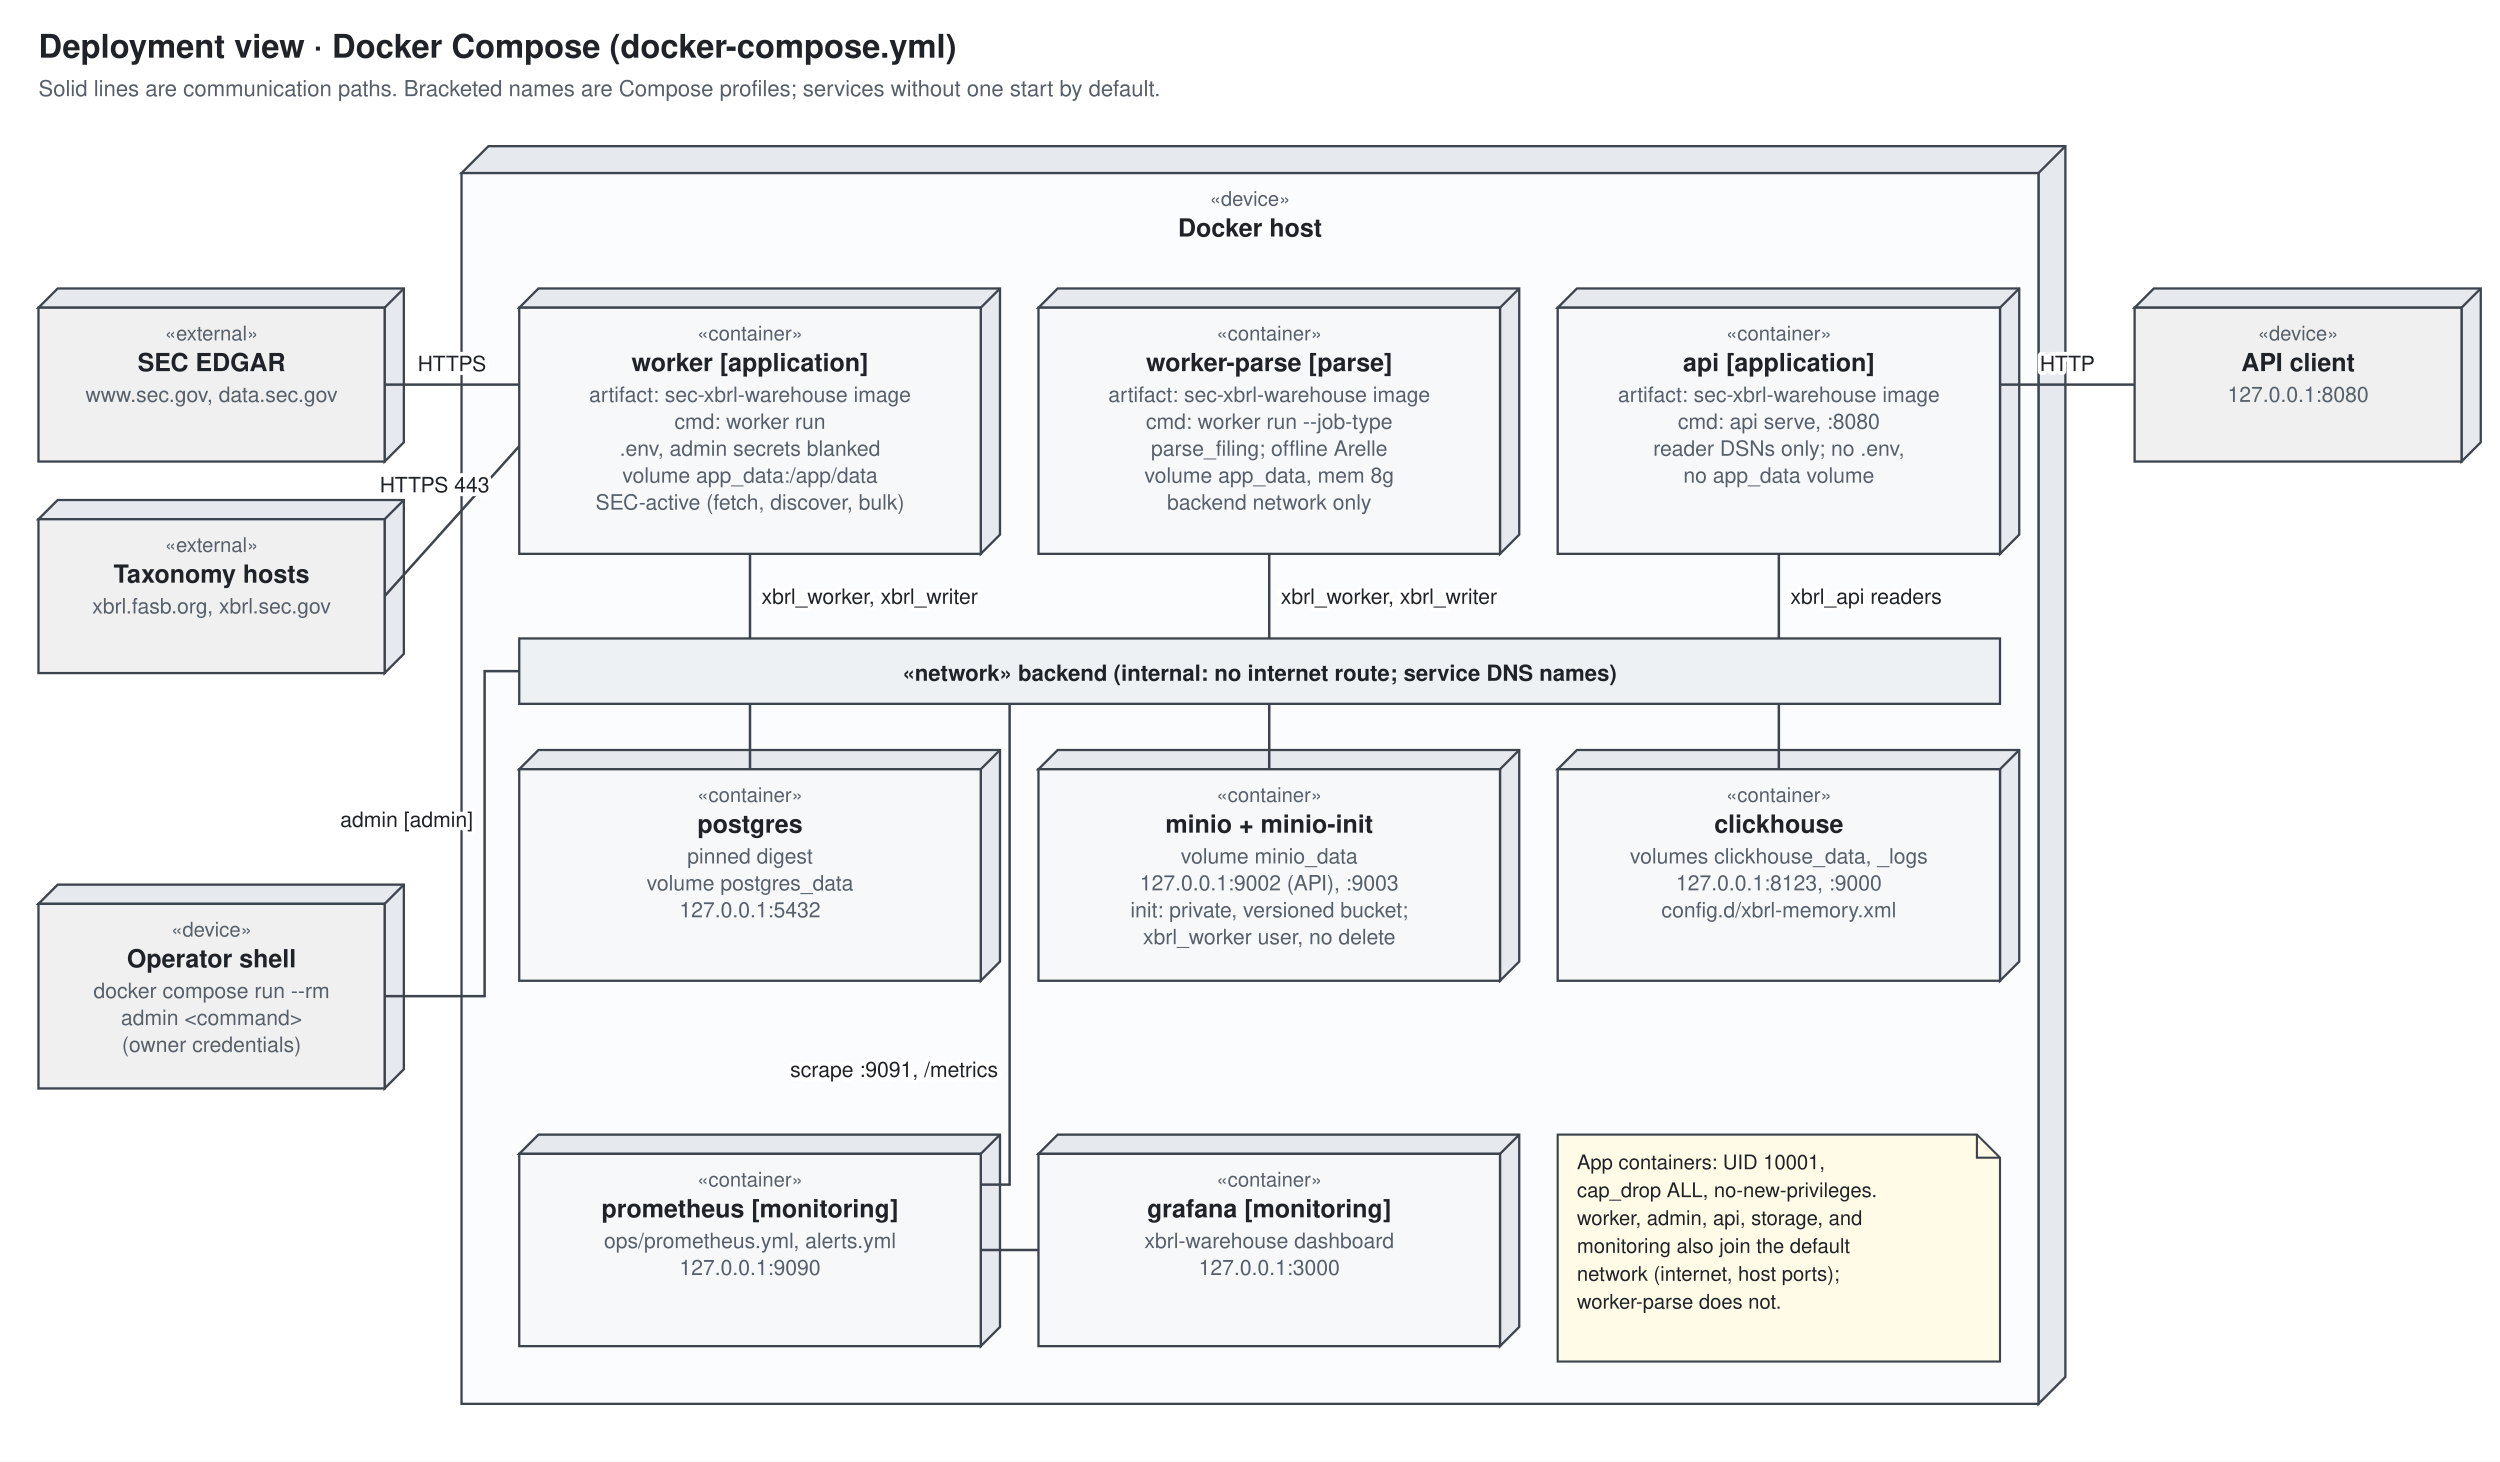
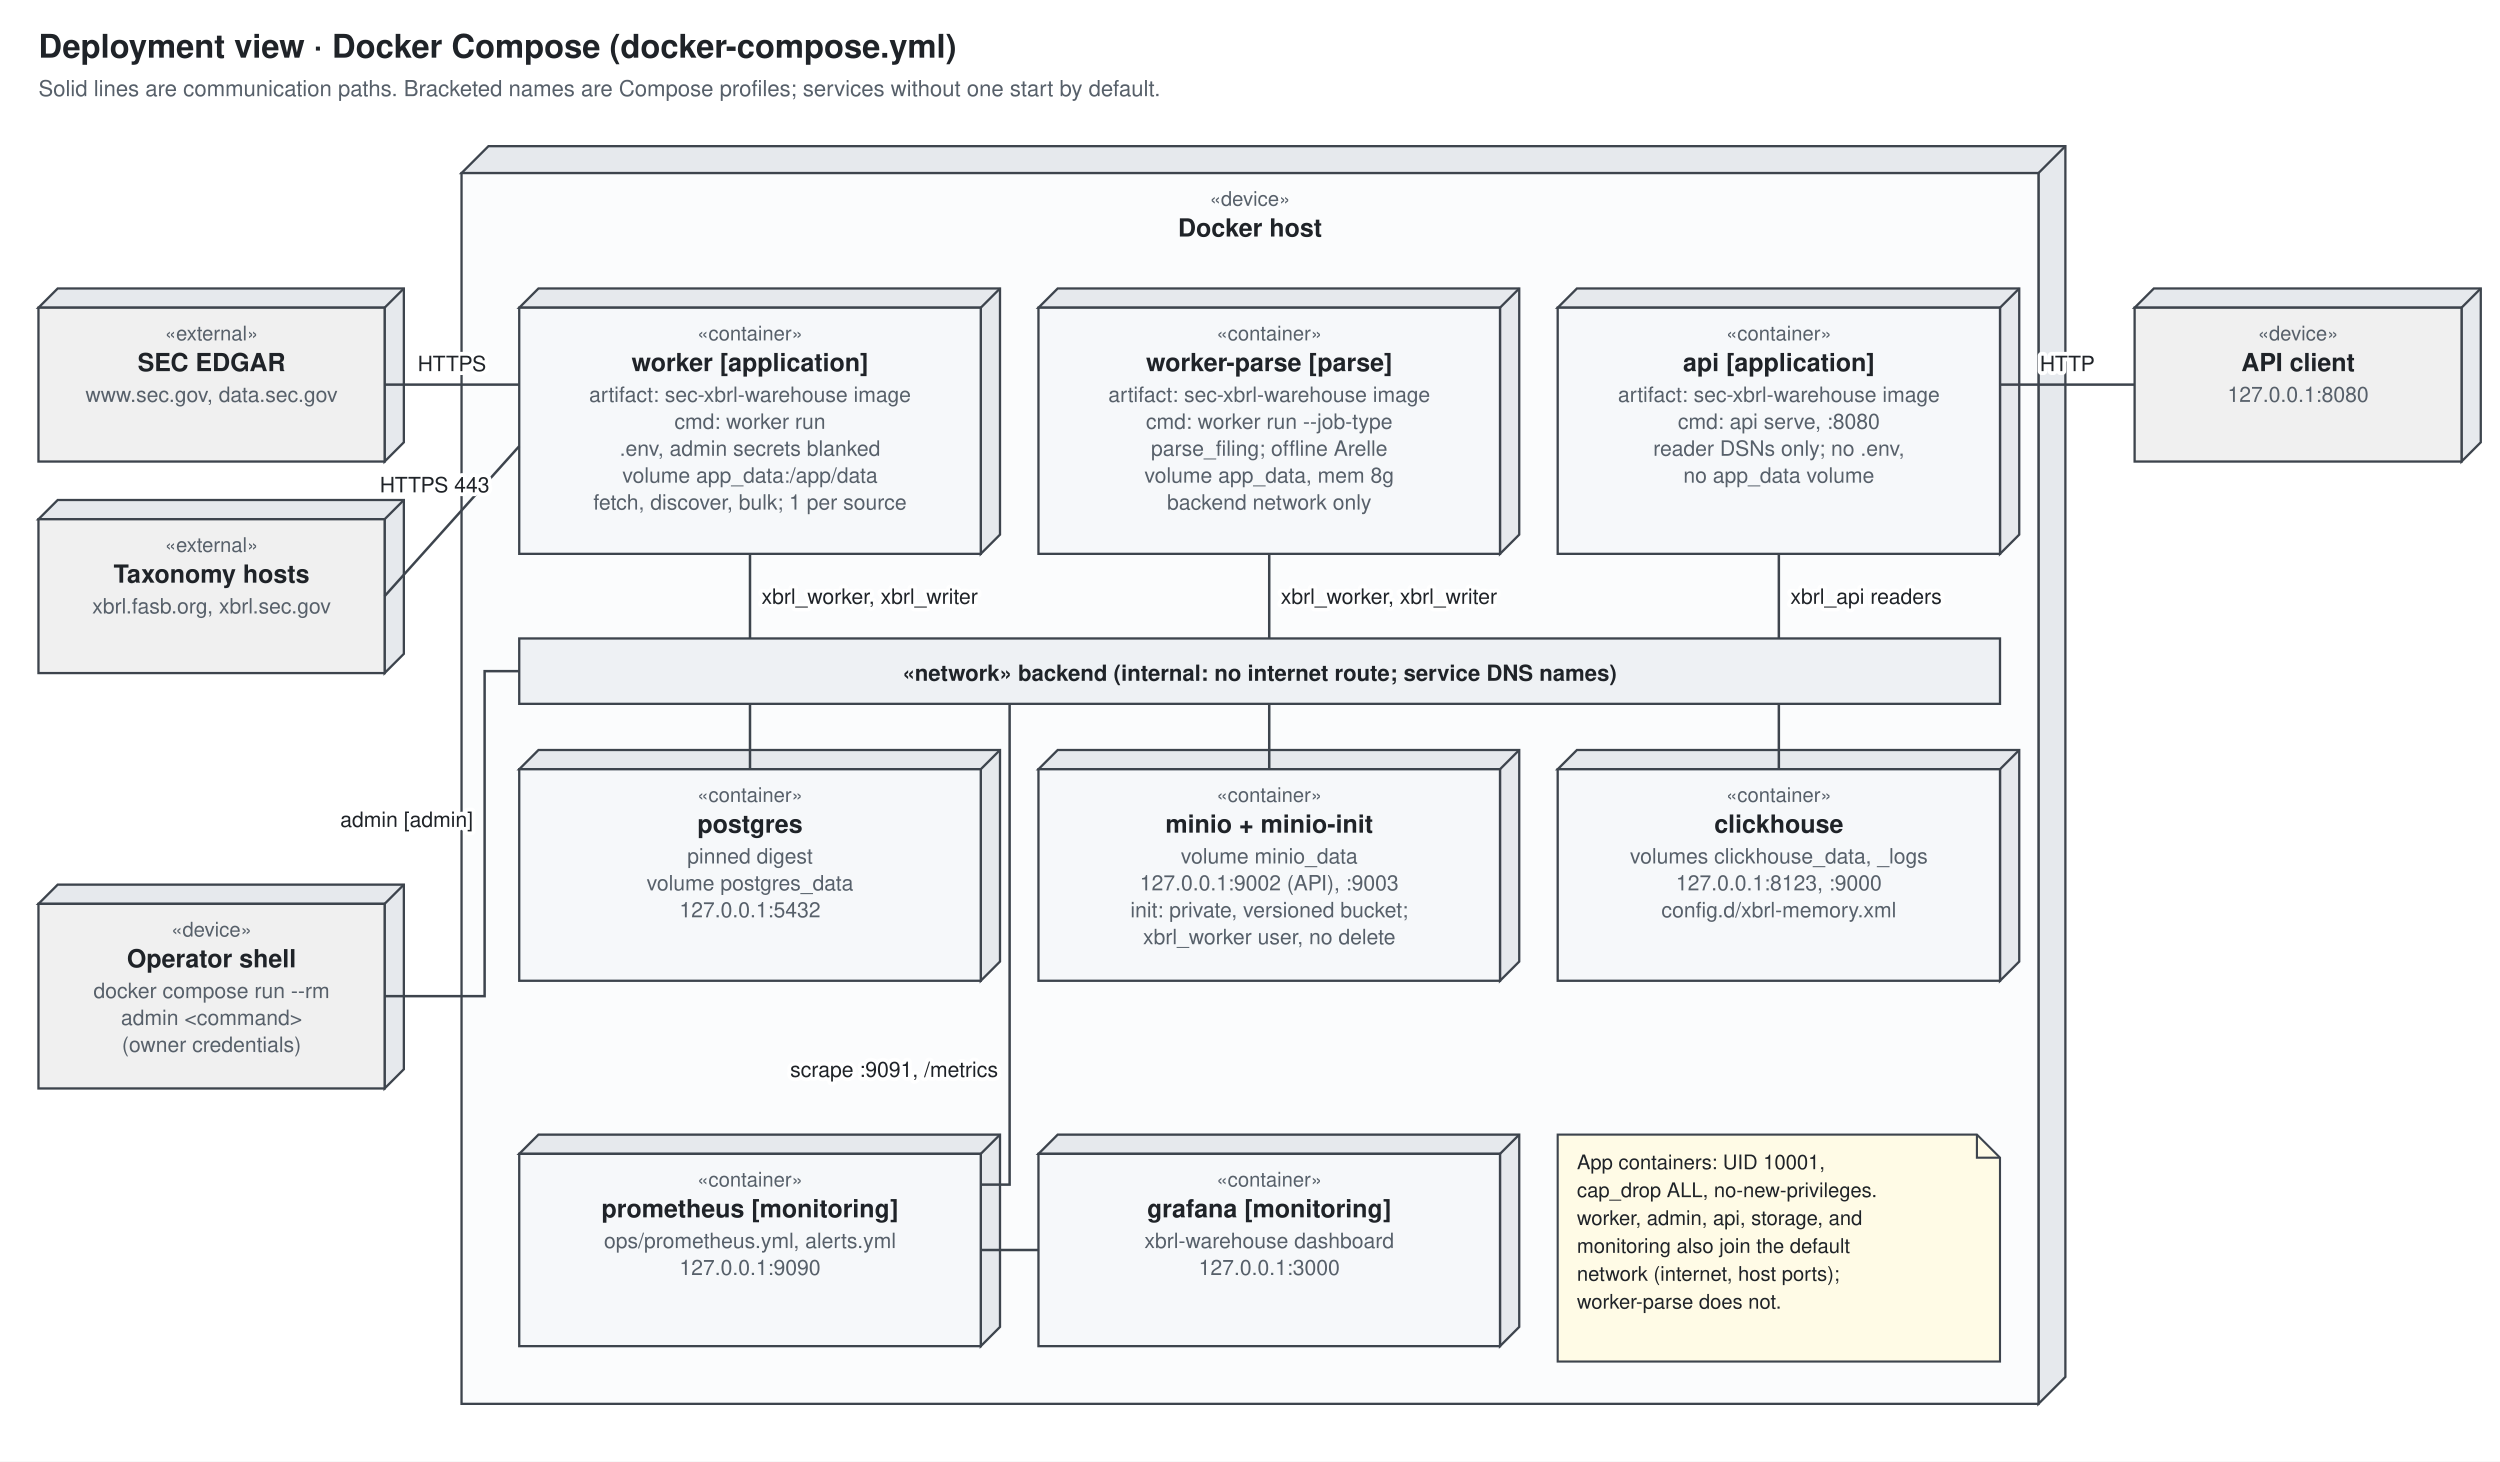
<svg xmlns="http://www.w3.org/2000/svg" viewBox="0 0 1300 760" width="1300" height="760" role="img" aria-labelledby="t d">
  <defs>
    <marker id="open" viewBox="0 0 12 12" refX="11" refY="6" markerWidth="12" markerHeight="12" markerUnits="userSpaceOnUse" orient="auto-start-reverse">
      <path d="M1,1 L11,6 L1,11" fill="none" stroke="#3d444d" stroke-width="1.4" />
    </marker>
    <marker id="filled" viewBox="0 0 12 12" refX="11" refY="6" markerWidth="11" markerHeight="11" markerUnits="userSpaceOnUse" orient="auto-start-reverse">
      <path d="M1,1 L11,6 L1,11 Z" fill="#3d444d" />
    </marker>
    <marker id="diamond" viewBox="0 0 16 10" refX="1" refY="5" markerWidth="16" markerHeight="10" markerUnits="userSpaceOnUse" orient="auto-start-reverse">
      <path d="M1,5 L8,1 L15,5 L8,9 Z" fill="#3d444d" />
    </marker>
  </defs>
  <style>
text { font-family: -apple-system, 'Segoe UI', Helvetica, Arial, sans-serif; fill: #1f2328; }
.m { fill: #57606a; }
.halo { paint-order: stroke; stroke: #ffffff; stroke-width: 4px; stroke-linejoin: round; }
</style>
  <rect width="1300" height="760" fill="#ffffff" />
  <text x="20" y="30" font-size="17" text-anchor="start" font-weight="600">Deployment view · Docker Compose (docker-compose.yml)</text>
  <text x="20" y="50" font-size="11.5" text-anchor="start" class="m">Solid lines are communication paths. Bracketed names are Compose profiles; services without one start by default.</text>
  <path d="M240,90 L254,76 L1074,76 L1074,716 L1060,730 L1060,90 Z" fill="#e6e9ed" stroke="#3d444d" stroke-width="1.2" />
  <path d="M1060,90 L1074,76" stroke="#3d444d" stroke-width="1.2" />
  <rect x="240" y="90" width="820" height="640" rx="0" fill="#fbfcfd" stroke="#3d444d" stroke-width="1.2" />
  <text x="650.0" y="107" font-size="10.5" text-anchor="middle" class="m">«device»</text>
  <text x="650.0" y="123" font-size="13" text-anchor="middle" font-weight="600">Docker host</text>
  <path d="M270,160 L280,150 L520,150 L520,278 L510,288 L510,160 Z" fill="#e6e9ed" stroke="#3d444d" stroke-width="1.2" />
  <path d="M510,160 L520,150" stroke="#3d444d" stroke-width="1.2" />
  <rect x="270" y="160" width="240" height="128" rx="0" fill="#f6f8fa" stroke="#3d444d" stroke-width="1.2" />
  <text x="390.0" y="177" font-size="10.5" text-anchor="middle" class="m">«container»</text>
  <text x="390.0" y="193" font-size="13" text-anchor="middle" font-weight="600">worker  [application]</text>
  <text x="390.0" y="209" font-size="11" text-anchor="middle" class="m">artifact: sec-xbrl-warehouse image</text>
  <text x="390.0" y="223" font-size="11" text-anchor="middle" class="m">cmd: worker run</text>
  <text x="390.0" y="237" font-size="11" text-anchor="middle" class="m">.env, admin secrets blanked</text>
  <text x="390.0" y="251" font-size="11" text-anchor="middle" class="m">volume app_data:/app/data</text>
-   <text x="390.0" y="265" font-size="11" text-anchor="middle" class="m">SEC-active (fetch, discover, bulk)</text>
+   <text x="390.0" y="265" font-size="11" text-anchor="middle" class="m">fetch, discover, bulk; 1 per source</text>
  <path d="M540,160 L550,150 L790,150 L790,278 L780,288 L780,160 Z" fill="#e6e9ed" stroke="#3d444d" stroke-width="1.2" />
  <path d="M780,160 L790,150" stroke="#3d444d" stroke-width="1.2" />
  <rect x="540" y="160" width="240" height="128" rx="0" fill="#f6f8fa" stroke="#3d444d" stroke-width="1.2" />
  <text x="660.0" y="177" font-size="10.5" text-anchor="middle" class="m">«container»</text>
  <text x="660.0" y="193" font-size="13" text-anchor="middle" font-weight="600">worker-parse  [parse]</text>
  <text x="660.0" y="209" font-size="11" text-anchor="middle" class="m">artifact: sec-xbrl-warehouse image</text>
  <text x="660.0" y="223" font-size="11" text-anchor="middle" class="m">cmd: worker run --job-type</text>
  <text x="660.0" y="237" font-size="11" text-anchor="middle" class="m">parse_filing; offline Arelle</text>
  <text x="660.0" y="251" font-size="11" text-anchor="middle" class="m">volume app_data, mem 8g</text>
  <text x="660.0" y="265" font-size="11" text-anchor="middle" class="m">backend network only</text>
  <path d="M810,160 L820,150 L1050,150 L1050,278 L1040,288 L1040,160 Z" fill="#e6e9ed" stroke="#3d444d" stroke-width="1.2" />
  <path d="M1040,160 L1050,150" stroke="#3d444d" stroke-width="1.2" />
  <rect x="810" y="160" width="230" height="128" rx="0" fill="#f6f8fa" stroke="#3d444d" stroke-width="1.2" />
  <text x="925.0" y="177" font-size="10.5" text-anchor="middle" class="m">«container»</text>
  <text x="925.0" y="193" font-size="13" text-anchor="middle" font-weight="600">api  [application]</text>
  <text x="925.0" y="209" font-size="11" text-anchor="middle" class="m">artifact: sec-xbrl-warehouse image</text>
  <text x="925.0" y="223" font-size="11" text-anchor="middle" class="m">cmd: api serve, :8080</text>
  <text x="925.0" y="237" font-size="11" text-anchor="middle" class="m">reader DSNs only; no .env,</text>
  <text x="925.0" y="251" font-size="11" text-anchor="middle" class="m">no app_data volume</text>
  <path d="M270,400 L280,390 L520,390 L520,500 L510,510 L510,400 Z" fill="#e6e9ed" stroke="#3d444d" stroke-width="1.2" />
  <path d="M510,400 L520,390" stroke="#3d444d" stroke-width="1.2" />
  <rect x="270" y="400" width="240" height="110" rx="0" fill="#f6f8fa" stroke="#3d444d" stroke-width="1.2" />
  <text x="390.0" y="417" font-size="10.5" text-anchor="middle" class="m">«container»</text>
  <text x="390.0" y="433" font-size="13" text-anchor="middle" font-weight="600">postgres</text>
  <text x="390.0" y="449" font-size="11" text-anchor="middle" class="m">pinned digest</text>
  <text x="390.0" y="463" font-size="11" text-anchor="middle" class="m">volume postgres_data</text>
  <text x="390.0" y="477" font-size="11" text-anchor="middle" class="m">127.0.0.1:5432</text>
  <path d="M540,400 L550,390 L790,390 L790,500 L780,510 L780,400 Z" fill="#e6e9ed" stroke="#3d444d" stroke-width="1.2" />
  <path d="M780,400 L790,390" stroke="#3d444d" stroke-width="1.2" />
  <rect x="540" y="400" width="240" height="110" rx="0" fill="#f6f8fa" stroke="#3d444d" stroke-width="1.2" />
  <text x="660.0" y="417" font-size="10.5" text-anchor="middle" class="m">«container»</text>
  <text x="660.0" y="433" font-size="13" text-anchor="middle" font-weight="600">minio + minio-init</text>
  <text x="660.0" y="449" font-size="11" text-anchor="middle" class="m">volume minio_data</text>
  <text x="660.0" y="463" font-size="11" text-anchor="middle" class="m">127.0.0.1:9002 (API), :9003</text>
  <text x="660.0" y="477" font-size="11" text-anchor="middle" class="m">init: private, versioned bucket;</text>
  <text x="660.0" y="491" font-size="11" text-anchor="middle" class="m">xbrl_worker user, no delete</text>
  <path d="M810,400 L820,390 L1050,390 L1050,500 L1040,510 L1040,400 Z" fill="#e6e9ed" stroke="#3d444d" stroke-width="1.2" />
  <path d="M1040,400 L1050,390" stroke="#3d444d" stroke-width="1.2" />
  <rect x="810" y="400" width="230" height="110" rx="0" fill="#f6f8fa" stroke="#3d444d" stroke-width="1.2" />
  <text x="925.0" y="417" font-size="10.5" text-anchor="middle" class="m">«container»</text>
  <text x="925.0" y="433" font-size="13" text-anchor="middle" font-weight="600">clickhouse</text>
  <text x="925.0" y="449" font-size="11" text-anchor="middle" class="m">volumes clickhouse_data, _logs</text>
  <text x="925.0" y="463" font-size="11" text-anchor="middle" class="m">127.0.0.1:8123, :9000</text>
  <text x="925.0" y="477" font-size="11" text-anchor="middle" class="m">config.d/xbrl-memory.xml</text>
  <path d="M270,600 L280,590 L520,590 L520,690 L510,700 L510,600 Z" fill="#e6e9ed" stroke="#3d444d" stroke-width="1.2" />
  <path d="M510,600 L520,590" stroke="#3d444d" stroke-width="1.2" />
  <rect x="270" y="600" width="240" height="100" rx="0" fill="#f6f8fa" stroke="#3d444d" stroke-width="1.2" />
  <text x="390.0" y="617" font-size="10.5" text-anchor="middle" class="m">«container»</text>
  <text x="390.0" y="633" font-size="13" text-anchor="middle" font-weight="600">prometheus  [monitoring]</text>
  <text x="390.0" y="649" font-size="11" text-anchor="middle" class="m">ops/prometheus.yml, alerts.yml</text>
  <text x="390.0" y="663" font-size="11" text-anchor="middle" class="m">127.0.0.1:9090</text>
  <path d="M540,600 L550,590 L790,590 L790,690 L780,700 L780,600 Z" fill="#e6e9ed" stroke="#3d444d" stroke-width="1.2" />
  <path d="M780,600 L790,590" stroke="#3d444d" stroke-width="1.2" />
  <rect x="540" y="600" width="240" height="100" rx="0" fill="#f6f8fa" stroke="#3d444d" stroke-width="1.2" />
  <text x="660.0" y="617" font-size="10.5" text-anchor="middle" class="m">«container»</text>
  <text x="660.0" y="633" font-size="13" text-anchor="middle" font-weight="600">grafana  [monitoring]</text>
  <text x="660.0" y="649" font-size="11" text-anchor="middle" class="m">xbrl-warehouse dashboard</text>
  <text x="660.0" y="663" font-size="11" text-anchor="middle" class="m">127.0.0.1:3000</text>
  <path d="M810,590 L1028,590 L1040,602 L1040,708 L810,708 Z" fill="#fffbe6" stroke="#3d444d" stroke-width="1.1" />
  <path d="M1028,590 L1028,602 L1040,602" fill="none" stroke="#3d444d" stroke-width="1.1" />
  <text x="820" y="608" font-size="10.5" text-anchor="start">App containers: UID 10001,</text>
  <text x="820" y="622.5" font-size="10.5" text-anchor="start">cap_drop ALL, no-new-privileges.</text>
  <text x="820" y="637.0" font-size="10.5" text-anchor="start">worker, admin, api, storage, and</text>
  <text x="820" y="651.5" font-size="10.5" text-anchor="start">monitoring also join the default</text>
  <text x="820" y="666.0" font-size="10.5" text-anchor="start">network (internet, host ports);</text>
  <text x="820" y="680.5" font-size="10.5" text-anchor="start">worker-parse does not.</text>
  <path d="M20,160 L30,150 L210,150 L210,230 L200,240 L200,160 Z" fill="#e6e9ed" stroke="#3d444d" stroke-width="1.2" />
  <path d="M200,160 L210,150" stroke="#3d444d" stroke-width="1.2" />
  <rect x="20" y="160" width="180" height="80" rx="0" fill="#f0f0f0" stroke="#3d444d" stroke-width="1.2" />
  <text x="110.0" y="177" font-size="10.5" text-anchor="middle" class="m">«external»</text>
  <text x="110.0" y="193" font-size="13" text-anchor="middle" font-weight="600">SEC EDGAR</text>
  <text x="110.0" y="209" font-size="11" text-anchor="middle" class="m">www.sec.gov, data.sec.gov</text>
  <path d="M20,270 L30,260 L210,260 L210,340 L200,350 L200,270 Z" fill="#e6e9ed" stroke="#3d444d" stroke-width="1.2" />
  <path d="M200,270 L210,260" stroke="#3d444d" stroke-width="1.2" />
  <rect x="20" y="270" width="180" height="80" rx="0" fill="#f0f0f0" stroke="#3d444d" stroke-width="1.2" />
  <text x="110.0" y="287" font-size="10.5" text-anchor="middle" class="m">«external»</text>
  <text x="110.0" y="303" font-size="13" text-anchor="middle" font-weight="600">Taxonomy hosts</text>
  <text x="110.0" y="319" font-size="11" text-anchor="middle" class="m">xbrl.fasb.org, xbrl.sec.gov</text>
  <path d="M20,470 L30,460 L210,460 L210,556 L200,566 L200,470 Z" fill="#e6e9ed" stroke="#3d444d" stroke-width="1.2" />
  <path d="M200,470 L210,460" stroke="#3d444d" stroke-width="1.2" />
  <rect x="20" y="470" width="180" height="96" rx="0" fill="#f0f0f0" stroke="#3d444d" stroke-width="1.2" />
  <text x="110.0" y="487" font-size="10.5" text-anchor="middle" class="m">«device»</text>
  <text x="110.0" y="503" font-size="13" text-anchor="middle" font-weight="600">Operator shell</text>
  <text x="110.0" y="519" font-size="11" text-anchor="middle" class="m">docker compose run --rm</text>
  <text x="110.0" y="533" font-size="11" text-anchor="middle" class="m">admin &lt;command&gt;</text>
  <text x="110.0" y="547" font-size="11" text-anchor="middle" class="m">(owner credentials)</text>
  <path d="M1110,160 L1120,150 L1290,150 L1290,230 L1280,240 L1280,160 Z" fill="#e6e9ed" stroke="#3d444d" stroke-width="1.2" />
  <path d="M1280,160 L1290,150" stroke="#3d444d" stroke-width="1.2" />
  <rect x="1110" y="160" width="170" height="80" rx="0" fill="#f0f0f0" stroke="#3d444d" stroke-width="1.2" />
  <text x="1195.0" y="177" font-size="10.5" text-anchor="middle" class="m">«device»</text>
  <text x="1195.0" y="193" font-size="13" text-anchor="middle" font-weight="600">API client</text>
  <text x="1195.0" y="209" font-size="11" text-anchor="middle" class="m">127.0.0.1:8080</text>
  <path d="M200,200 L270,200" fill="none" stroke="#3d444d" stroke-width="1.3" />
  <text x="235" y="193" font-size="11" text-anchor="middle" class="halo">HTTPS</text>
  <path d="M200,310 L270,232" fill="none" stroke="#3d444d" stroke-width="1.3" />
  <text x="226" y="256" font-size="11" text-anchor="middle" class="halo">HTTPS 443</text>
  <path d="M200,518 L252,518 L252,349 L270,349" fill="none" stroke="#3d444d" stroke-width="1.3" />
  <text x="246" y="430" font-size="11" text-anchor="end" class="halo">admin [admin]</text>
  <path d="M1110,200 L1040,200" fill="none" stroke="#3d444d" stroke-width="1.3" />
  <text x="1075" y="193" font-size="11" text-anchor="middle" class="halo">HTTP</text>
  <rect x="270" y="332" width="770" height="34" rx="0" fill="#eef1f4" stroke="#3d444d" stroke-width="1.2" />
  <text x="655" y="354" font-size="11.5" text-anchor="middle" font-weight="600">«network» backend (internal: no internet route; service DNS names)</text>
  <path d="M390,288 L390,332" fill="none" stroke="#3d444d" stroke-width="1.3" />
  <text x="396" y="314" font-size="11" text-anchor="start" class="halo">xbrl_worker, xbrl_writer</text>
  <path d="M660,288 L660,332" fill="none" stroke="#3d444d" stroke-width="1.3" />
  <text x="666" y="314" font-size="11" text-anchor="start" class="halo">xbrl_worker, xbrl_writer</text>
  <path d="M925,288 L925,332" fill="none" stroke="#3d444d" stroke-width="1.3" />
  <text x="931" y="314" font-size="11" text-anchor="start" class="halo">xbrl_api readers</text>
  <path d="M390,366 L390,400" fill="none" stroke="#3d444d" stroke-width="1.3" />
  <path d="M660,366 L660,400" fill="none" stroke="#3d444d" stroke-width="1.3" />
  <path d="M925,366 L925,400" fill="none" stroke="#3d444d" stroke-width="1.3" />
  <path d="M510,650 L540,650" fill="none" stroke="#3d444d" stroke-width="1.3" />
  <path d="M510,616 L525,616 L525,366" fill="none" stroke="#3d444d" stroke-width="1.3" />
  <text x="519" y="560" font-size="11" text-anchor="end" class="halo">scrape :9091, /metrics</text>
</svg>
